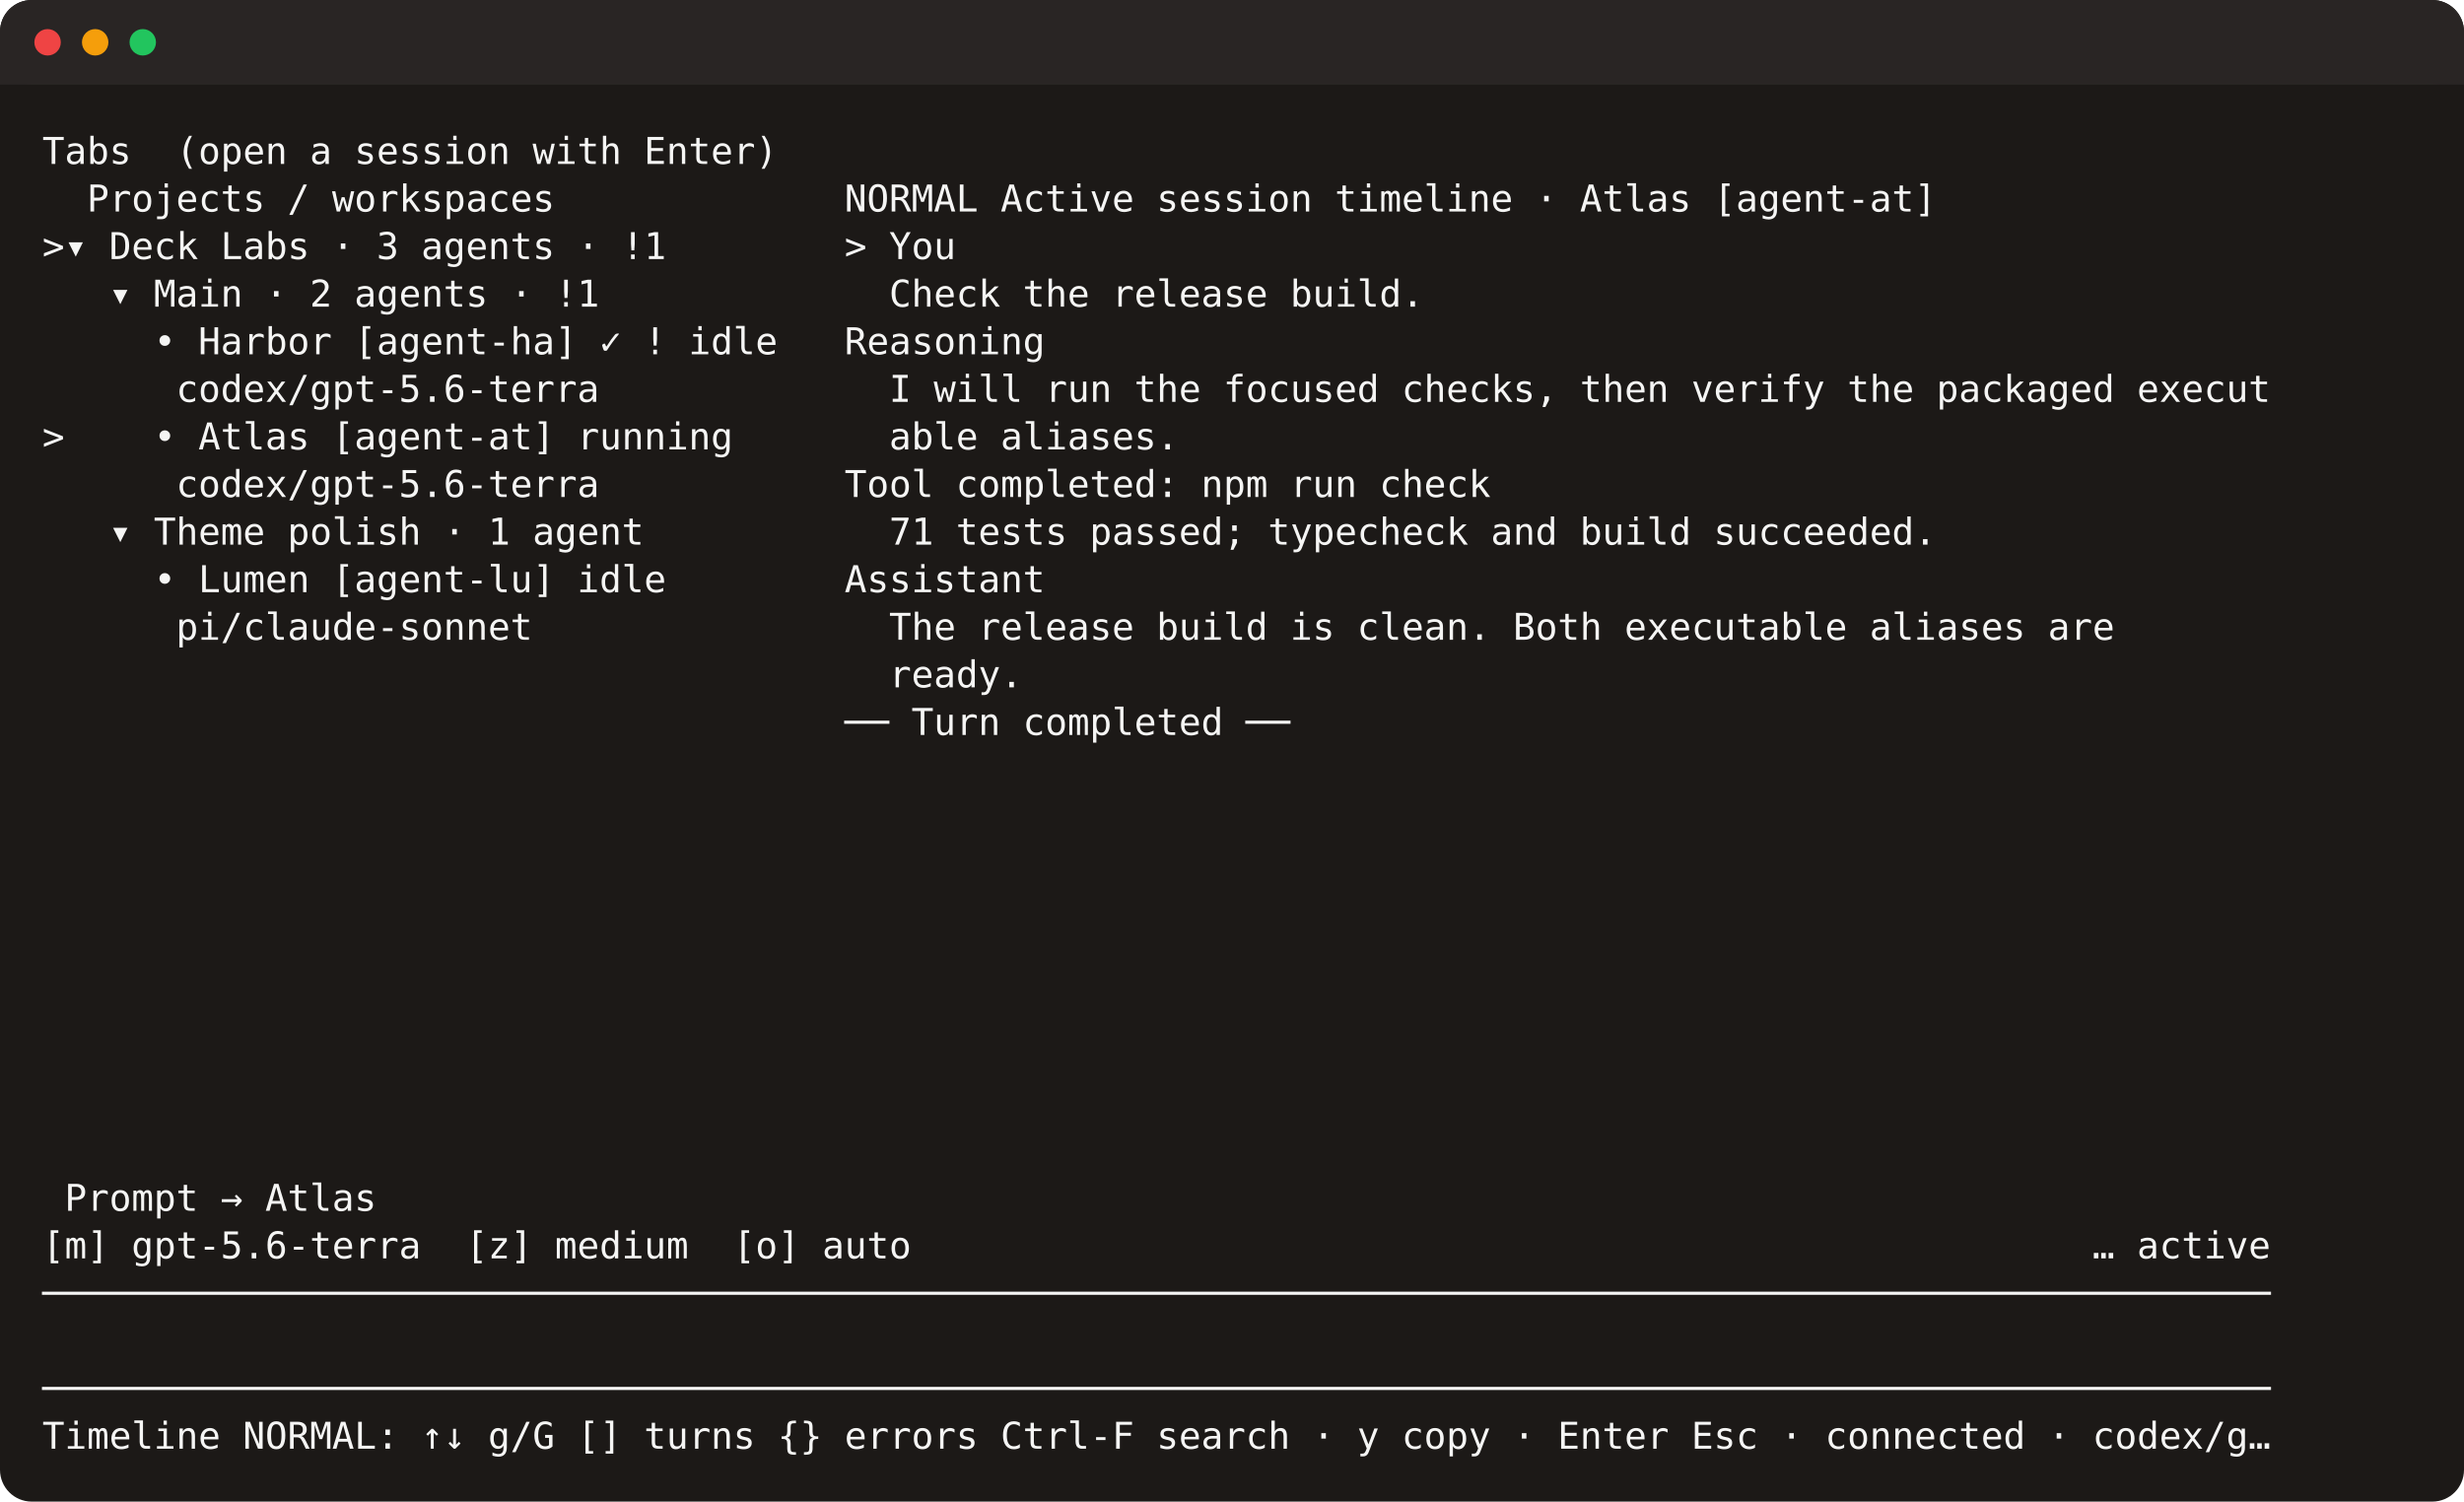
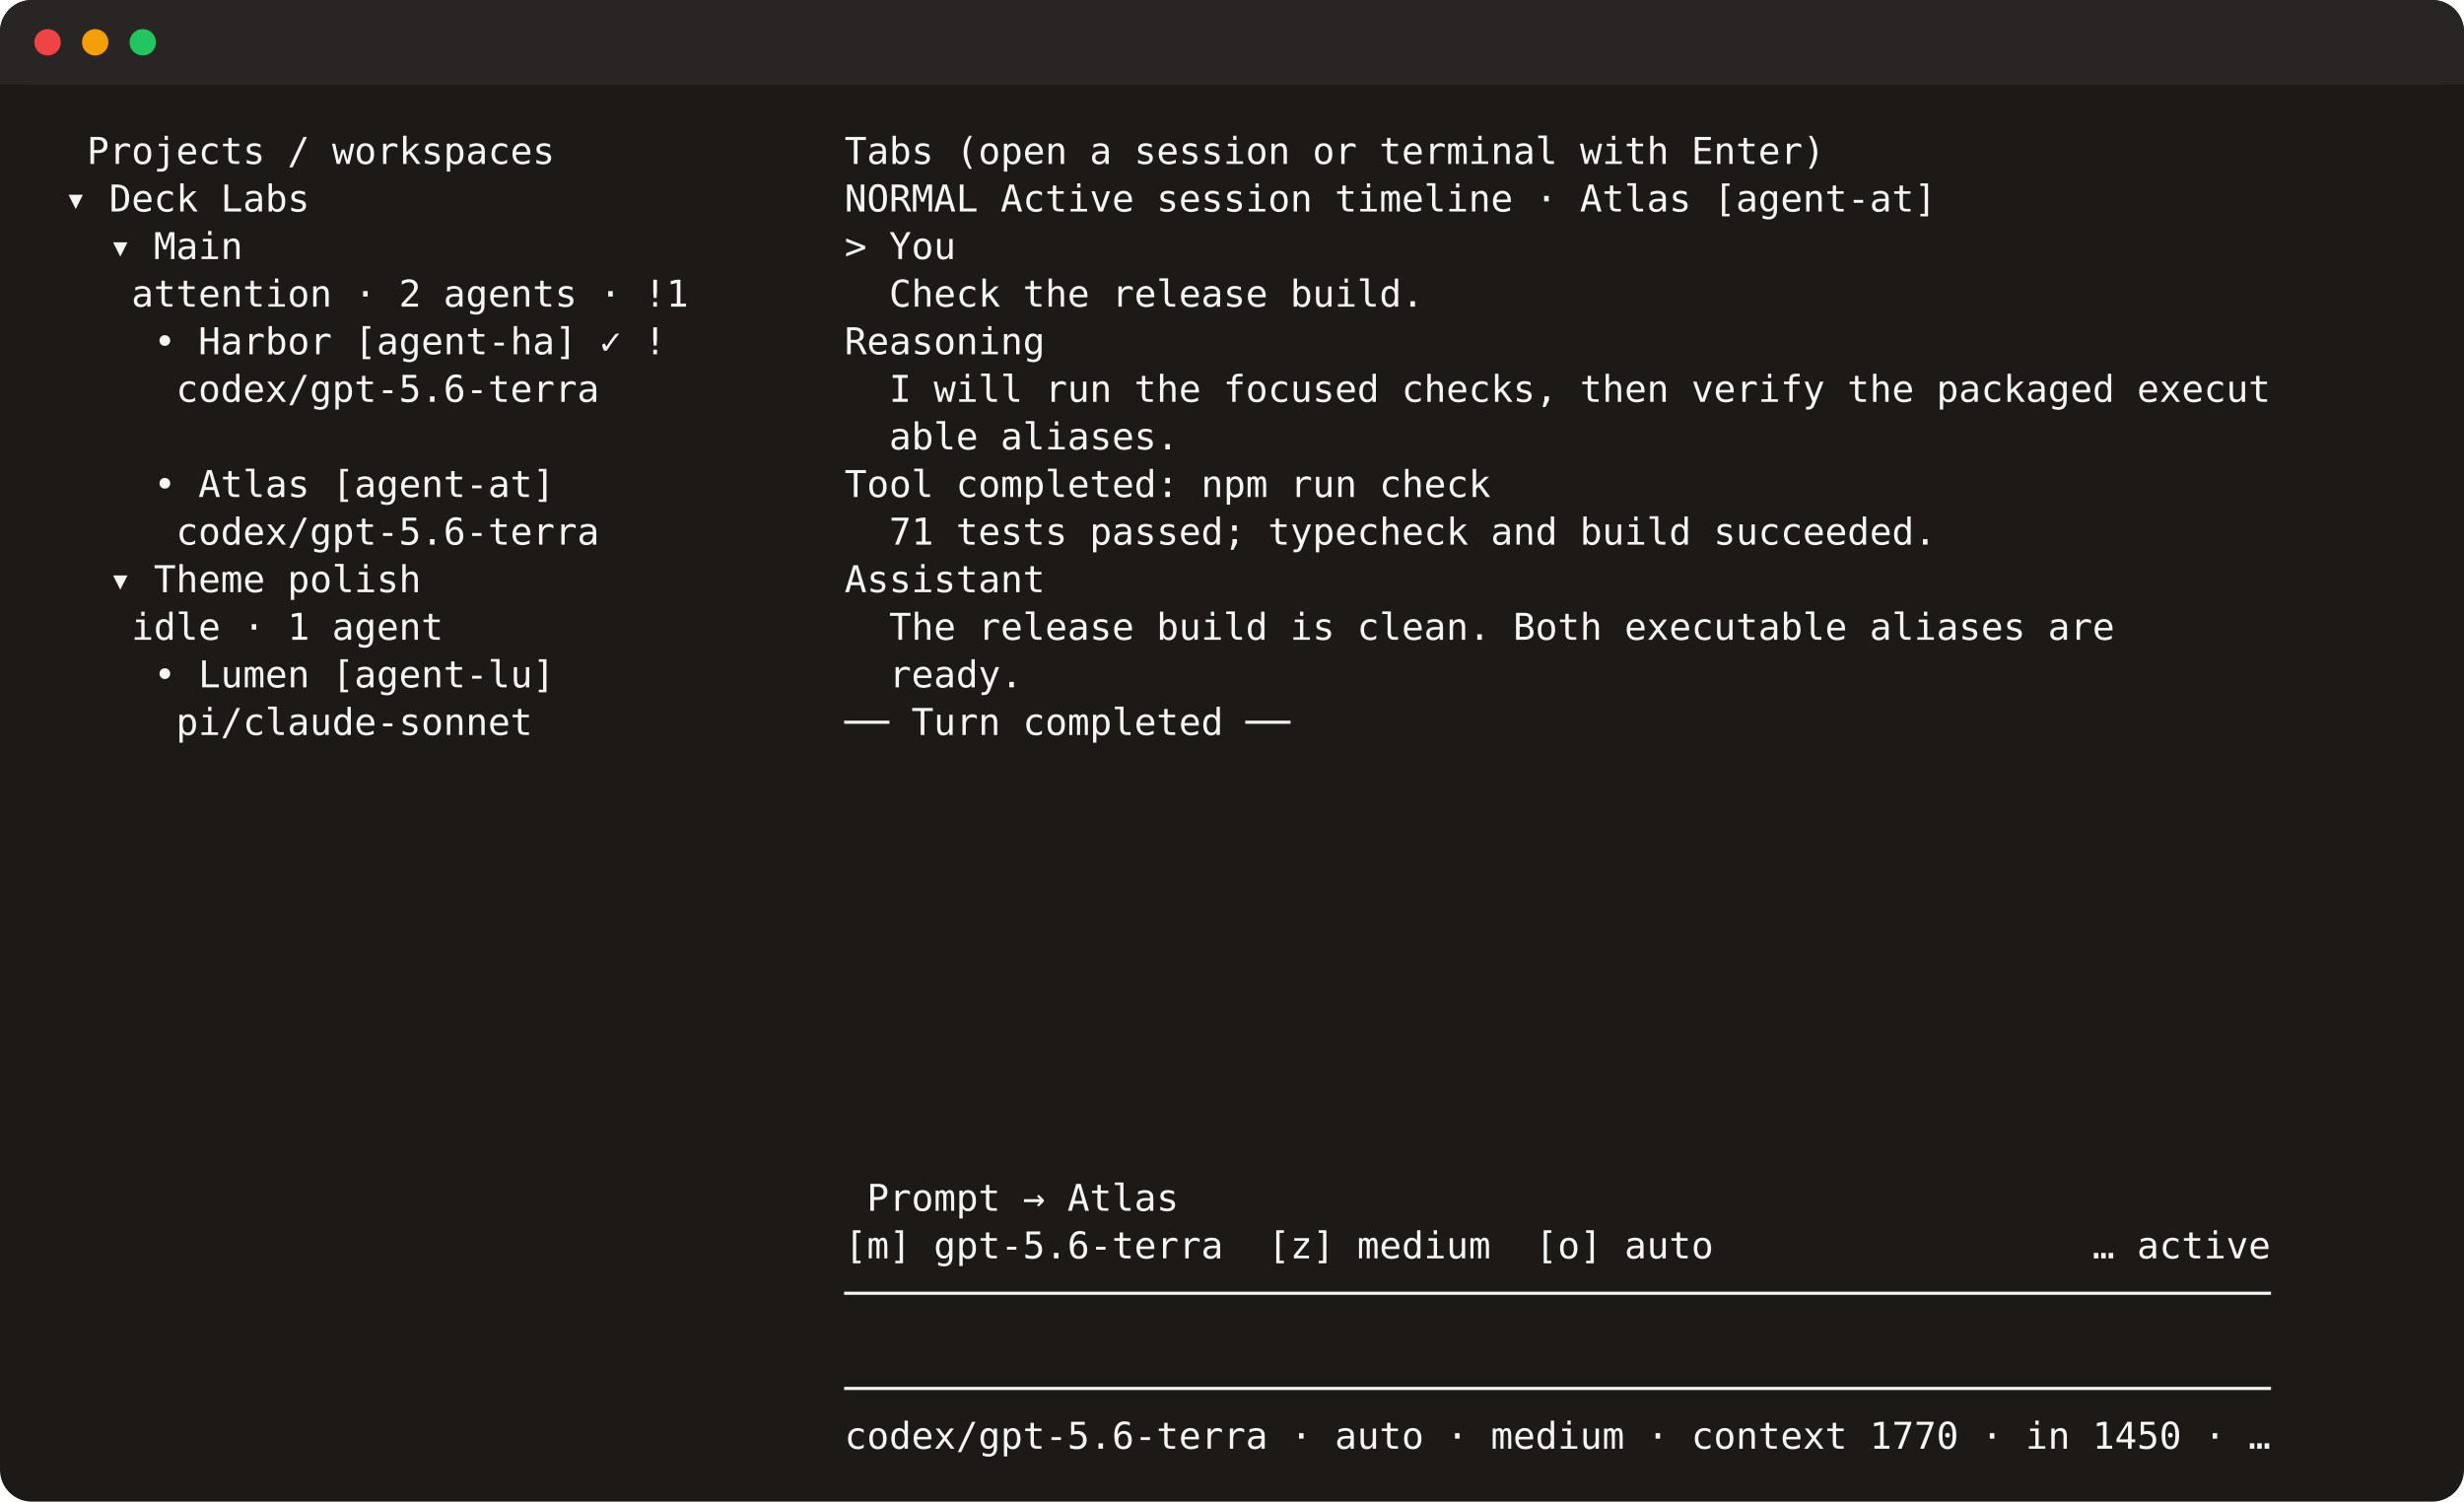
<svg xmlns="http://www.w3.org/2000/svg" width="932" height="568" viewBox="0 0 932 568">
  <rect width="932" height="568" rx="12" fill="#1c1917" />
  <rect width="932" height="32" rx="12" fill="#292524" />
  <rect y="20" width="932" height="12" fill="#292524" />
  <circle cx="18" cy="16" r="5" fill="#ef4444" />
  <circle cx="36" cy="16" r="5" fill="#f59e0b" />
  <circle cx="54" cy="16" r="5" fill="#22c55e" />
  <g fill="#f5f5f4" font-family="SFMono-Regular, Menlo, Consolas, monospace" font-size="14" xml:space="preserve">
-     <text x="16" y="62">Tabs  (open a session with Enter)</text>
-     <text x="16" y="80">  Projects / workspaces             NORMAL Active session timeline · Atlas [agent-at]               </text>
-     <text x="16" y="98">&gt;▾ Deck Labs · 3 agents · !1        &gt; You                                                           </text>
-     <text x="16" y="116">   ▾ Main · 2 agents · !1             Check the release build.                                      </text>
-     <text x="16" y="134">     • Harbor [agent-ha] ✓ ! idle   Reasoning                                                       </text>
+     <text x="16" y="62">  Projects / workspaces             Tabs (open a session or terminal with Enter)                    </text>
+     <text x="16" y="80"> ▾ Deck Labs                        NORMAL Active session timeline · Atlas [agent-at]               </text>
+     <text x="16" y="98">   ▾ Main                           &gt; You                                                           </text>
+     <text x="16" y="116">    attention · 2 agents · !1         Check the release build.                                      </text>
+     <text x="16" y="134">     • Harbor [agent-ha] ✓ !        Reasoning                                                       </text>
    <text x="16" y="152">      codex/gpt-5.6-terra             I will run the focused checks, then verify the packaged execut</text>
-     <text x="16" y="170">&gt;    • Atlas [agent-at] running       able aliases.                                                 </text>
-     <text x="16" y="188">      codex/gpt-5.6-terra           Tool completed: npm run check                                   </text>
-     <text x="16" y="206">   ▾ Theme polish · 1 agent           71 tests passed; typecheck and build succeeded.               </text>
-     <text x="16" y="224">     • Lumen [agent-lu] idle        Assistant                                                       </text>
-     <text x="16" y="242">      pi/claude-sonnet                The release build is clean. Both executable aliases are       </text>
-     <text x="16" y="260">                                      ready.                                                        </text>
-     <text x="16" y="278">                                    ── Turn completed ──                                            </text>
+     <text x="16" y="170">                                      able aliases.                                                 </text>
+     <text x="16" y="188">     • Atlas [agent-at]             Tool completed: npm run check                                   </text>
+     <text x="16" y="206">      codex/gpt-5.6-terra             71 tests passed; typecheck and build succeeded.               </text>
+     <text x="16" y="224">   ▾ Theme polish                   Assistant                                                       </text>
+     <text x="16" y="242">    idle · 1 agent                    The release build is clean. Both executable aliases are       </text>
+     <text x="16" y="260">     • Lumen [agent-lu]               ready.                                                        </text>
+     <text x="16" y="278">      pi/claude-sonnet              ── Turn completed ──                                            </text>
    <text x="16" y="296" />
    <text x="16" y="314" />
    <text x="16" y="332" />
    <text x="16" y="350" />
    <text x="16" y="368" />
    <text x="16" y="386" />
    <text x="16" y="404" />
    <text x="16" y="422" />
    <text x="16" y="440" />
-     <text x="16" y="458"> Prompt → Atlas</text>
-     <text x="16" y="476">[m] gpt-5.6-terra  [z] medium  [o] auto                                                     … active</text>
-     <text x="16" y="494">────────────────────────────────────────────────────────────────────────────────────────────────────</text>
+     <text x="16" y="458">                                     Prompt → Atlas                                                 </text>
+     <text x="16" y="476">                                    [m] gpt-5.6-terra  [z] medium  [o] auto                 … active</text>
+     <text x="16" y="494">                                    ────────────────────────────────────────────────────────────────</text>
    <text x="16" y="512">                                                                                                    </text>
-     <text x="16" y="530">────────────────────────────────────────────────────────────────────────────────────────────────────</text>
-     <text x="16" y="548">Timeline NORMAL: ↑↓ g/G [] turns {} errors Ctrl-F search · y copy · Enter Esc · connected · codex/g…</text>
+     <text x="16" y="530">                                    ────────────────────────────────────────────────────────────────</text>
+     <text x="16" y="548">                                    codex/gpt-5.6-terra · auto · medium · context 1770 · in 1450 · …</text>
  </g>
</svg>
